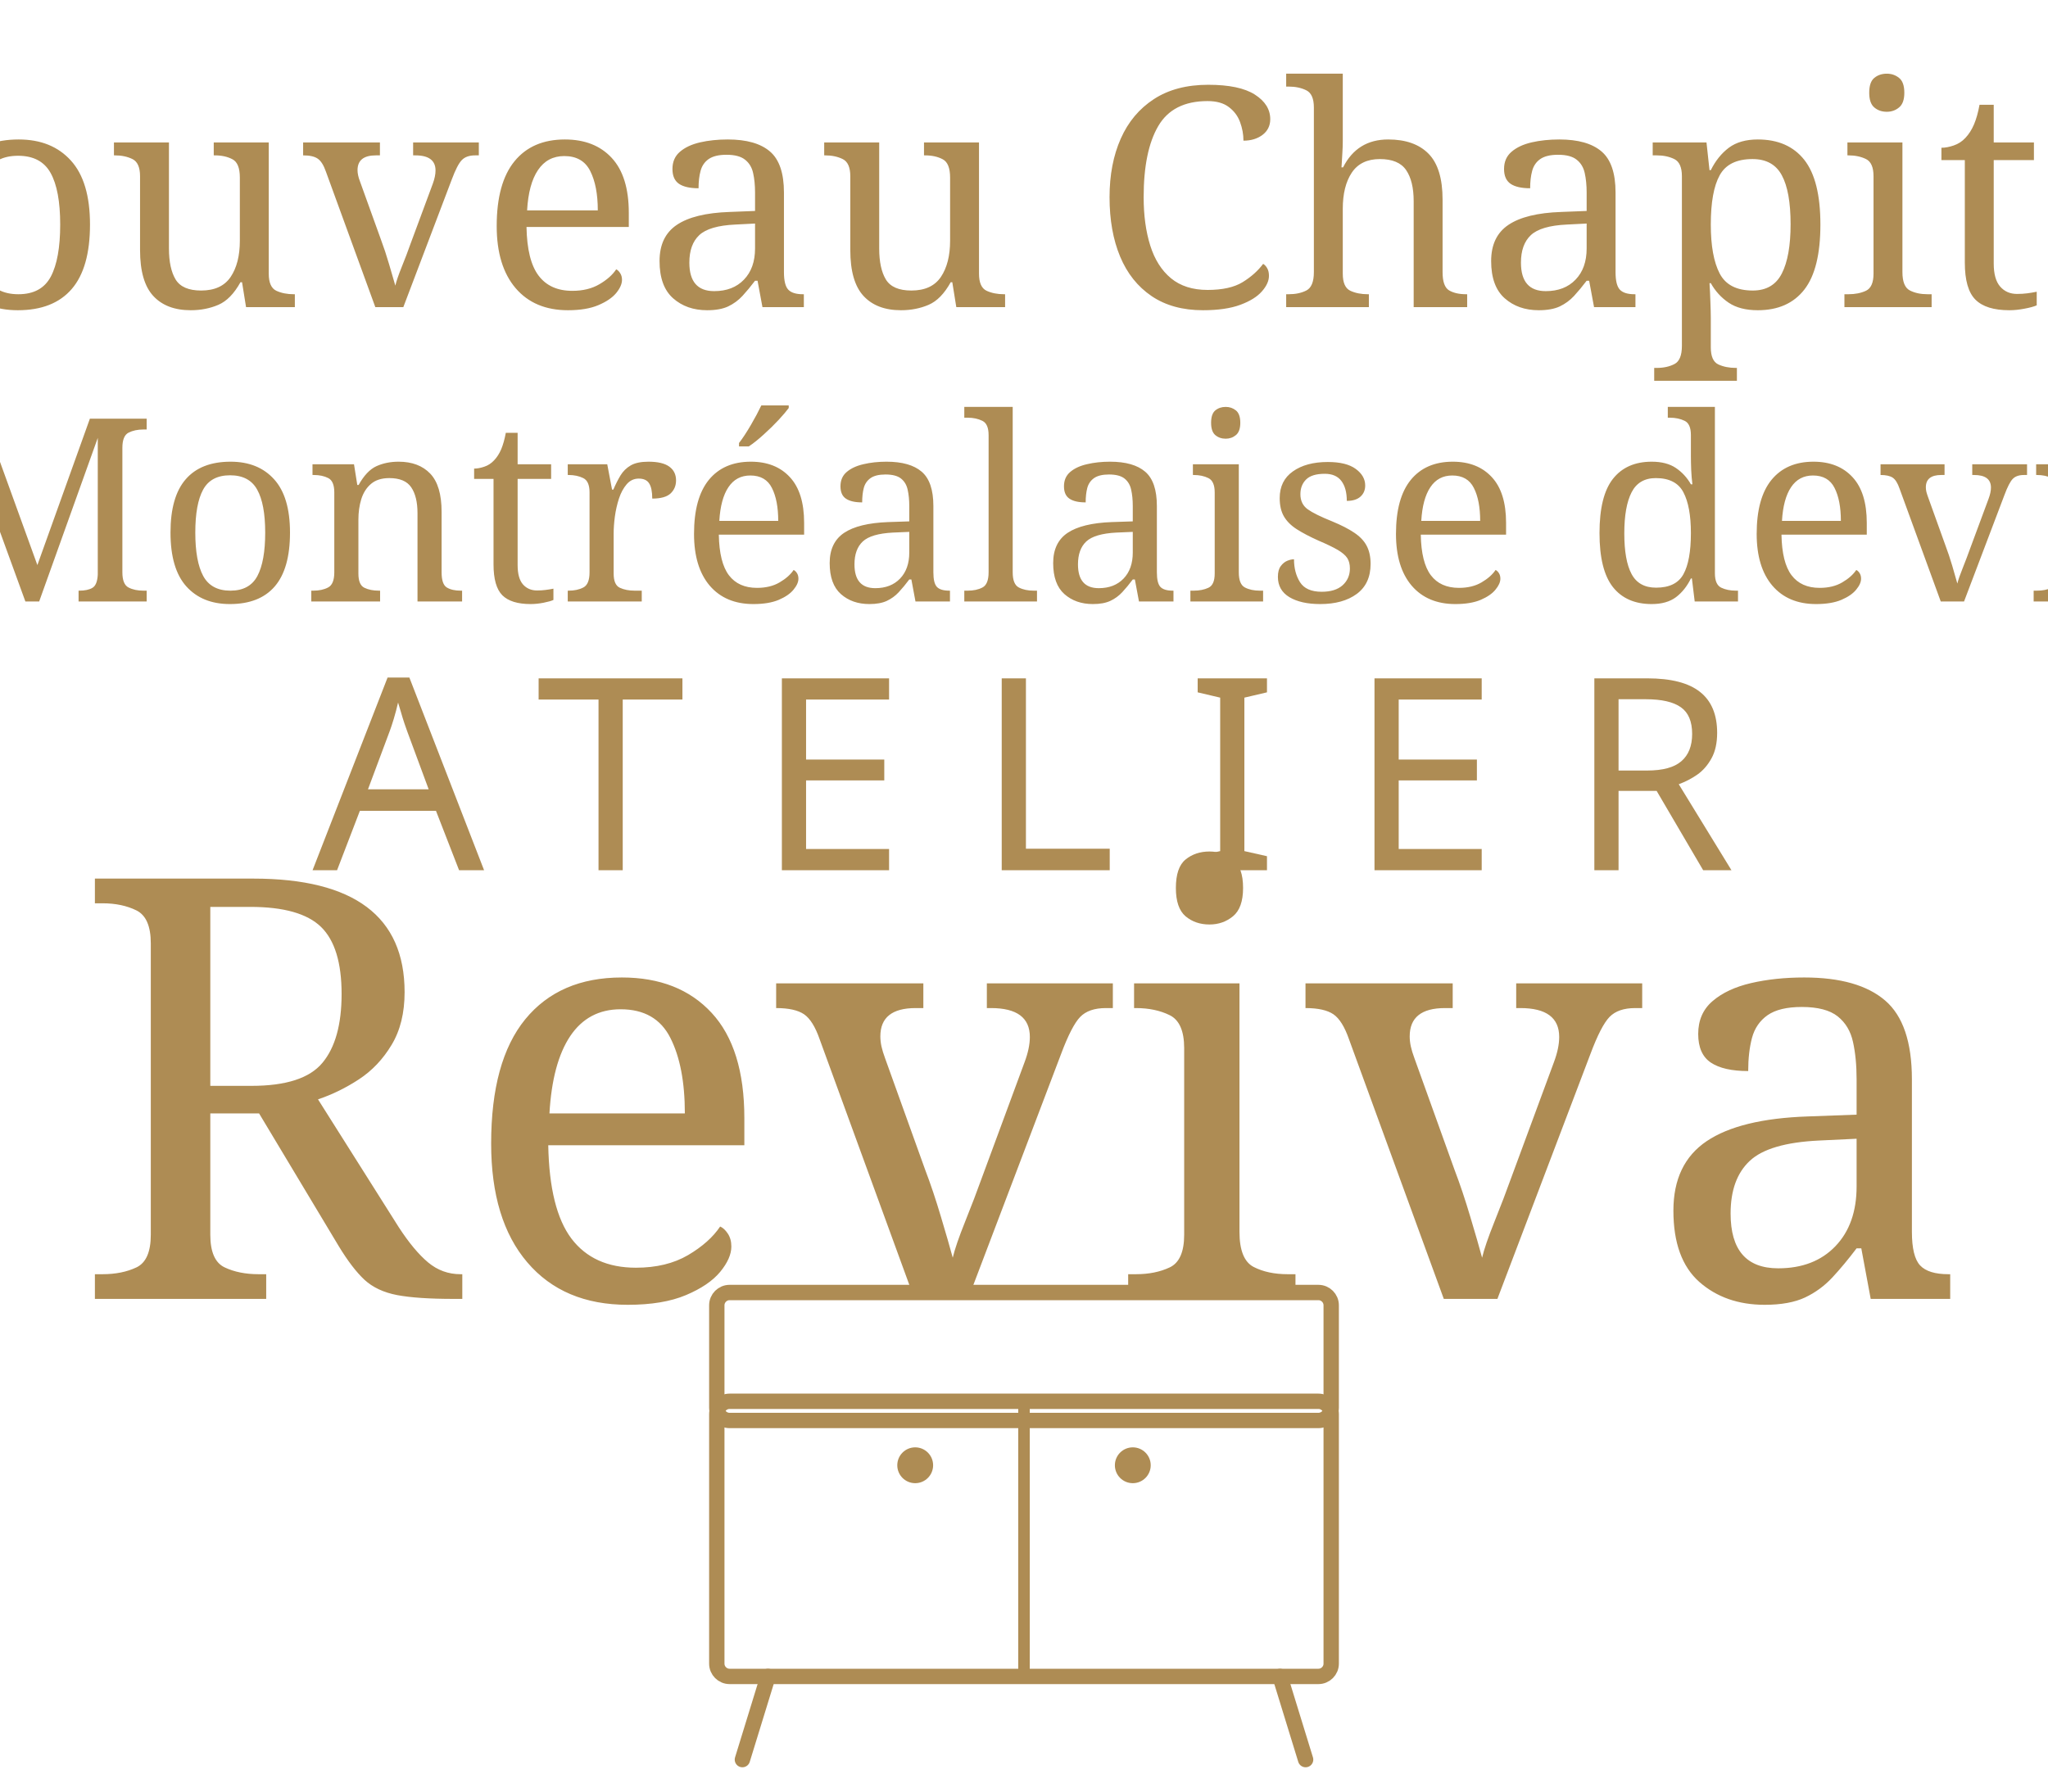
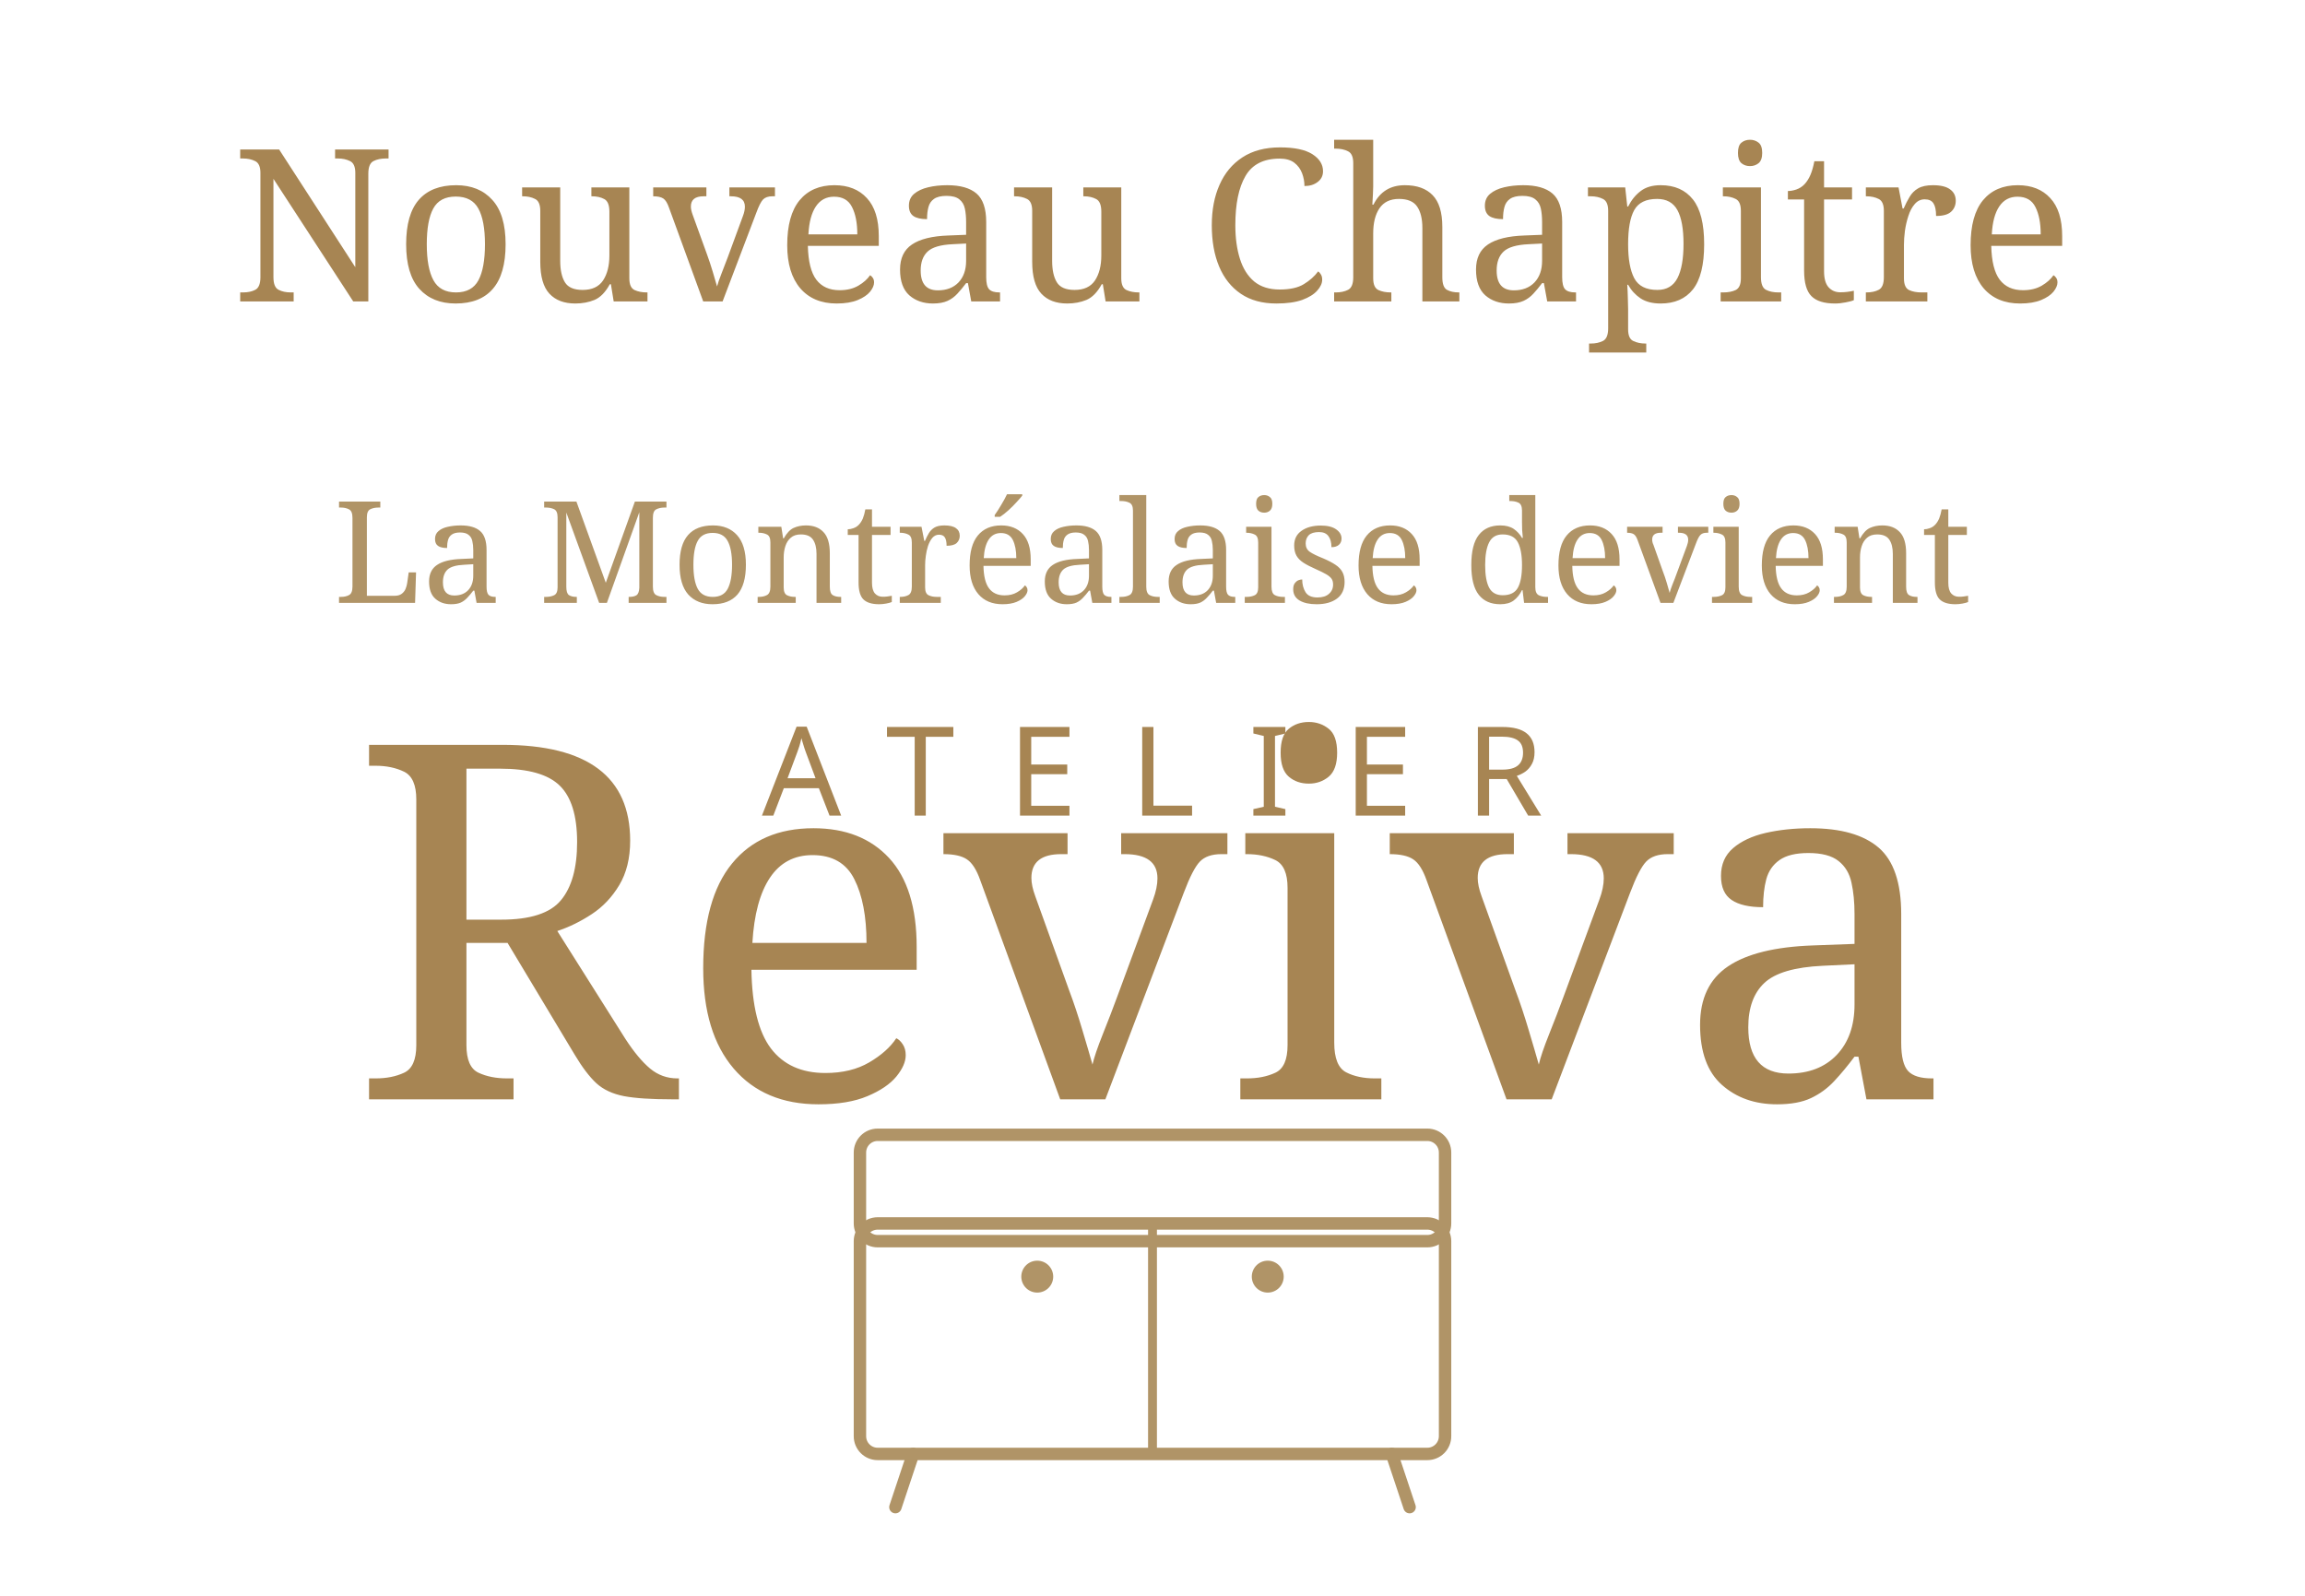
- <svg xmlns="http://www.w3.org/2000/svg" viewBox="0 0 320 280" fill="none" role="img" aria-labelledby="logoTitle logoDesc">
-   <text x="160" y="48" text-anchor="middle" font-family="'Cormorant Garamond', serif" font-size="48" font-weight="500" fill="#AE8C54">Nouveau Chapitre</text>
-   <text x="160" y="94" text-anchor="middle" font-family="'Cormorant Garamond', serif" font-size="40" font-weight="500" fill="#AE8C54">La Montréalaise devient</text>
-   <text x="160" y="136" text-anchor="middle" font-family="'DM Sans', sans-serif" font-size="42" letter-spacing="11" fill="#AE8C54">ATELIER</text>
-   <text x="160" y="203" text-anchor="middle" font-family="'Cormorant Garamond', serif" font-size="92" font-weight="500" fill="#AE8C54">Reviva</text>
-   <rect x="112" y="219" width="96" height="43" rx="2" stroke="#AE8C54" stroke-width="2.4" />
-   <rect x="112" y="202" width="96" height="20" rx="2" stroke="#AE8C54" stroke-width="2.4" />
-   <line x1="160" y1="219" x2="160" y2="262" stroke="#AE8C54" stroke-width="1.8" />
-   <circle cx="143" cy="229" r="2.8" fill="#AE8C54" />
-   <circle cx="177" cy="229" r="2.8" fill="#AE8C54" />
-   <line x1="120" y1="262" x2="116" y2="275" stroke="#AE8C54" stroke-width="2.4" stroke-linecap="round" />
-   <line x1="200" y1="262" x2="204" y2="275" stroke="#AE8C54" stroke-width="2.4" stroke-linecap="round" />
+ <svg xmlns="http://www.w3.org/2000/svg" viewBox="0 0 260 180" fill="none" role="img" aria-labelledby="logoTitle logoDesc">
+   <text x="130" y="34" text-anchor="middle" font-family="'Cormorant Garamond', serif" font-size="24" fill="#a78553">Nouveau Chapitre</text>
+   <text x="130" y="68" text-anchor="middle" font-family="'Cormorant Garamond', serif" font-size="16" fill="#b09467">La Montréalaise devient</text>
+   <text x="130" y="92" text-anchor="middle" font-family="'DM Sans', sans-serif" letter-spacing="6" font-size="14" fill="#a78553">ATELIER</text>
+   <text x="130" y="124" text-anchor="middle" font-family="'Cormorant Garamond', serif" font-size="56" fill="#a78553">Reviva</text>
+   <rect x="97" y="138" width="66" height="26" rx="2" stroke="#b09467" stroke-width="1.4" />
+   <rect x="97" y="128" width="66" height="12" rx="2" stroke="#b09467" stroke-width="1.4" />
+   <line x1="130" y1="138" x2="130" y2="164" stroke="#b09467" stroke-width="1" />
+   <circle cx="117" cy="144" r="1.8" fill="#b09467" />
+   <circle cx="143" cy="144" r="1.8" fill="#b09467" />
+   <line x1="103" y1="164" x2="101" y2="170" stroke="#b09467" stroke-width="1.4" stroke-linecap="round" />
+   <line x1="157" y1="164" x2="159" y2="170" stroke="#b09467" stroke-width="1.4" stroke-linecap="round" />
</svg>
